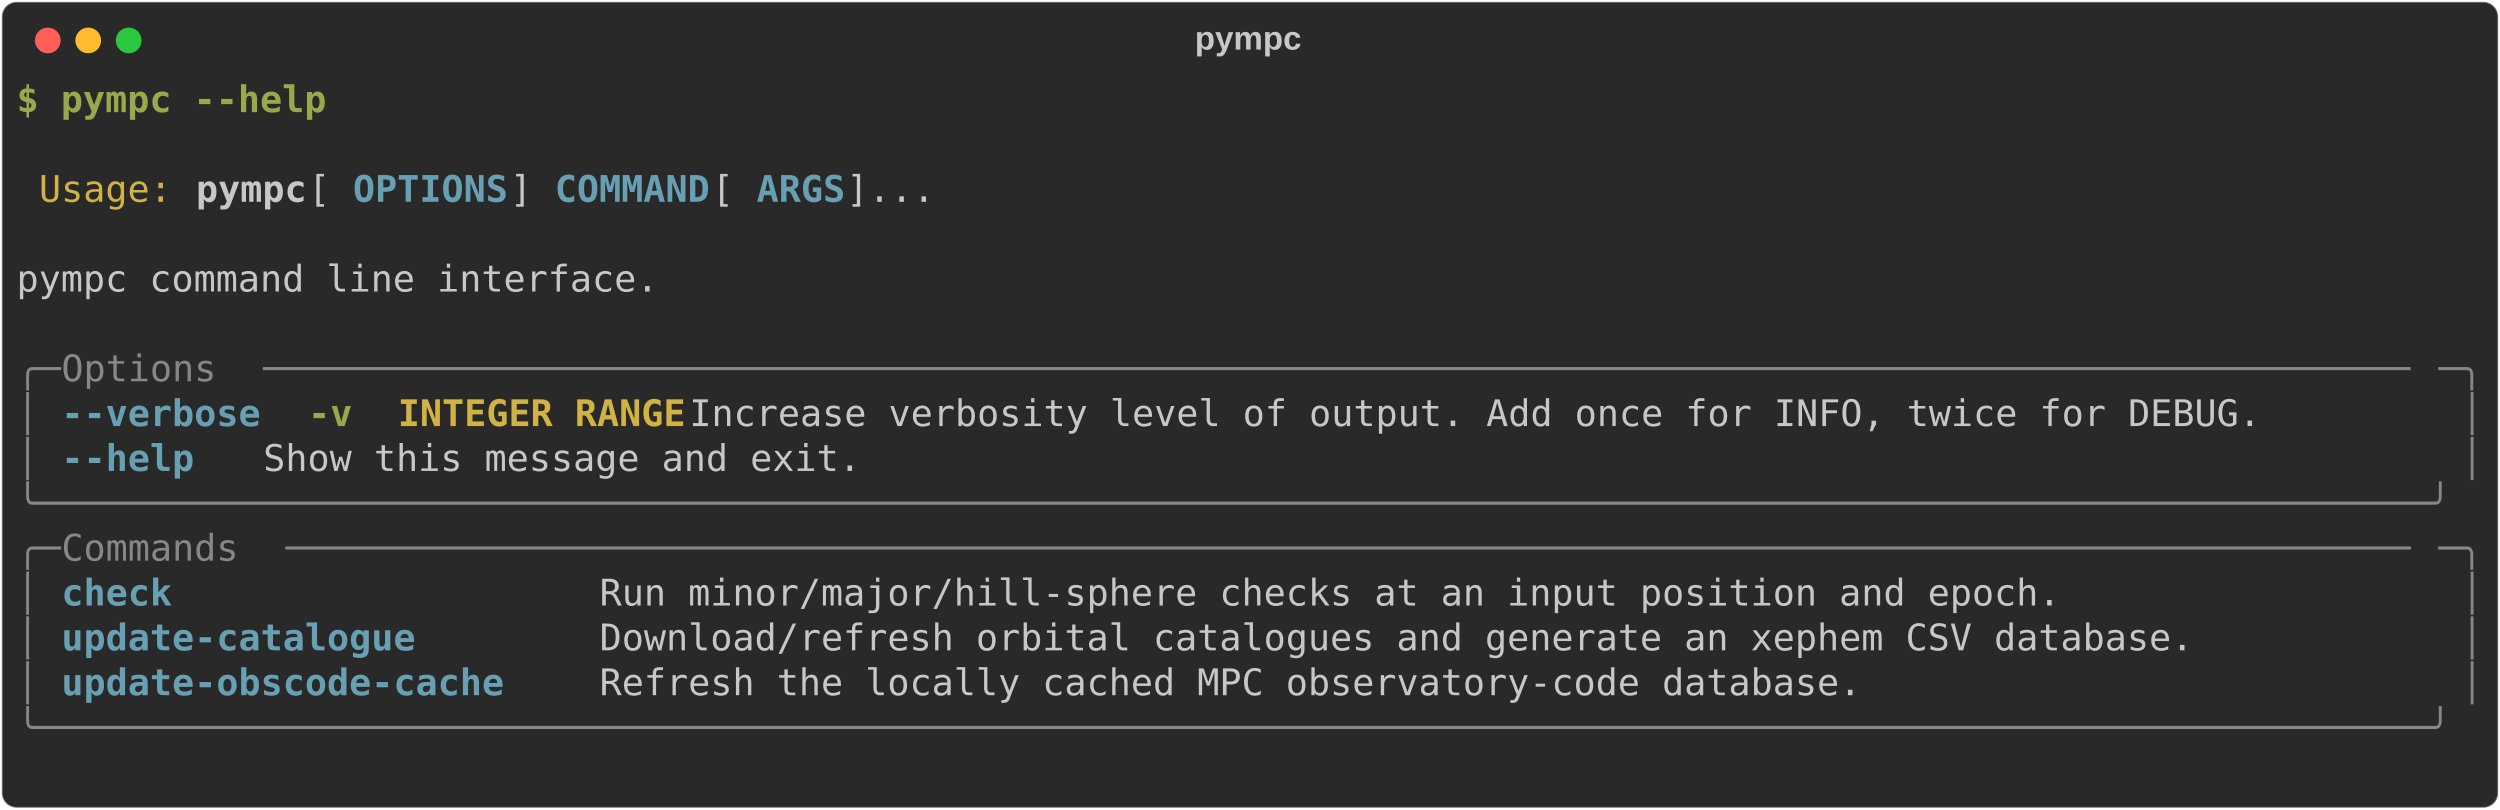
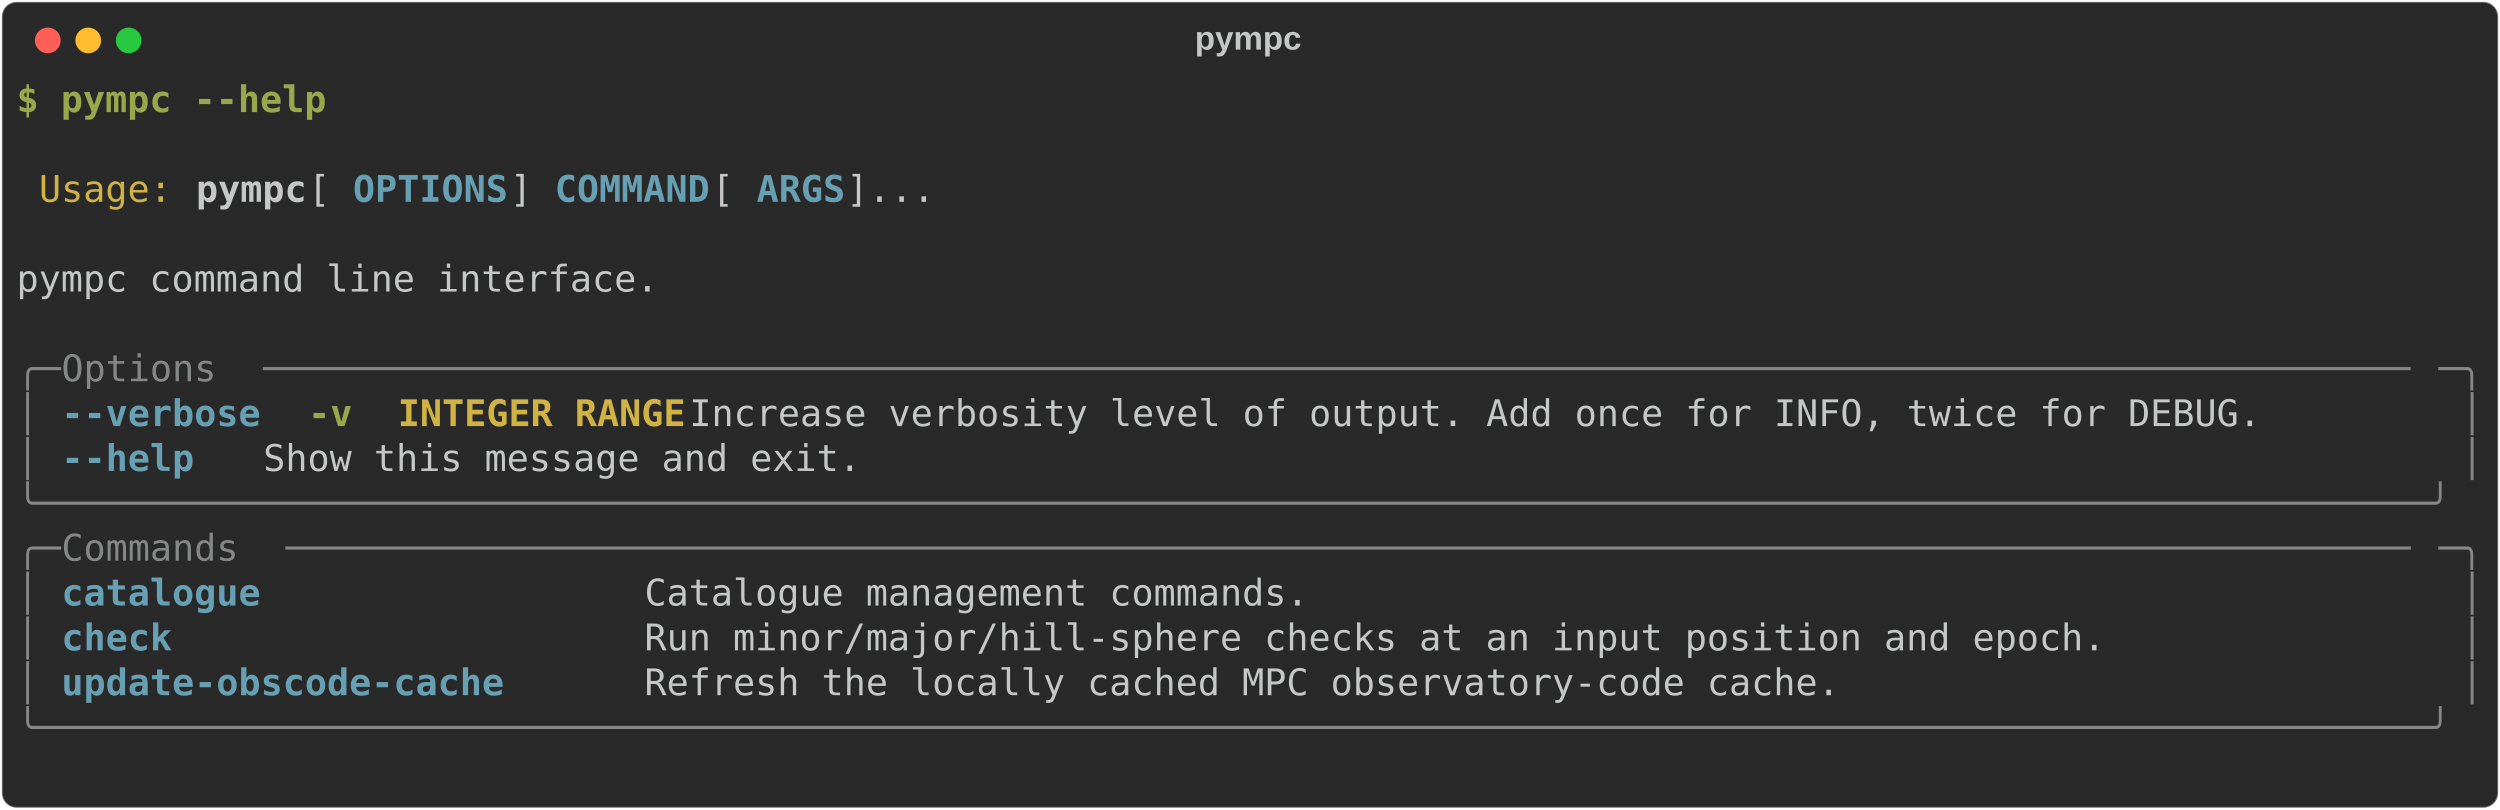
<svg xmlns="http://www.w3.org/2000/svg" class="rich-terminal" viewBox="0 0 1360 440.4">
  <style>

    @font-face {
        font-family: "Fira Code";
        src: local("FiraCode-Regular"),
                url("https://cdnjs.cloudflare.com/ajax/libs/firacode/6.2.0/woff2/FiraCode-Regular.woff2") format("woff2"),
                url("https://cdnjs.cloudflare.com/ajax/libs/firacode/6.2.0/woff/FiraCode-Regular.woff") format("woff");
        font-style: normal;
        font-weight: 400;
    }
    @font-face {
        font-family: "Fira Code";
        src: local("FiraCode-Bold"),
                url("https://cdnjs.cloudflare.com/ajax/libs/firacode/6.2.0/woff2/FiraCode-Bold.woff2") format("woff2"),
                url("https://cdnjs.cloudflare.com/ajax/libs/firacode/6.2.0/woff/FiraCode-Bold.woff") format("woff");
        font-style: bold;
        font-weight: 700;
    }

-     .terminal-68905489-matrix {
+     .terminal-678190468-matrix {
        font-family: Fira Code, monospace;
        font-size: 20px;
        line-height: 24.4px;
        font-variant-east-asian: full-width;
    }

-     .terminal-68905489-title {
+     .terminal-678190468-title {
        font-size: 18px;
        font-weight: bold;
        font-family: arial;
    }

-     .terminal-68905489-r1 { fill: #98a84b;font-weight: bold }
- .terminal-68905489-r2 { fill: #c5c8c6 }
- .terminal-68905489-r3 { fill: #d0b344 }
- .terminal-68905489-r4 { fill: #c5c8c6;font-weight: bold }
- .terminal-68905489-r5 { fill: #68a0b3;font-weight: bold }
- .terminal-68905489-r6 { fill: #868887 }
- .terminal-68905489-r7 { fill: #d0b344;font-weight: bold }
+     .terminal-678190468-r1 { fill: #98a84b;font-weight: bold }
+ .terminal-678190468-r2 { fill: #c5c8c6 }
+ .terminal-678190468-r3 { fill: #d0b344 }
+ .terminal-678190468-r4 { fill: #c5c8c6;font-weight: bold }
+ .terminal-678190468-r5 { fill: #68a0b3;font-weight: bold }
+ .terminal-678190468-r6 { fill: #868887 }
+ .terminal-678190468-r7 { fill: #d0b344;font-weight: bold }
    </style>
  <defs>
-     <clipPath id="terminal-68905489-clip-terminal">
+     <clipPath id="terminal-678190468-clip-terminal">
      <rect x="0" y="0" width="1341.0" height="389.4" />
    </clipPath>
-     <clipPath id="terminal-68905489-line-0">
+     <clipPath id="terminal-678190468-line-0">
      <rect x="0" y="1.5" width="1342" height="24.65" />
    </clipPath>
-     <clipPath id="terminal-68905489-line-1">
+     <clipPath id="terminal-678190468-line-1">
      <rect x="0" y="25.9" width="1342" height="24.65" />
    </clipPath>
-     <clipPath id="terminal-68905489-line-2">
+     <clipPath id="terminal-678190468-line-2">
      <rect x="0" y="50.3" width="1342" height="24.65" />
    </clipPath>
-     <clipPath id="terminal-68905489-line-3">
+     <clipPath id="terminal-678190468-line-3">
      <rect x="0" y="74.7" width="1342" height="24.65" />
    </clipPath>
-     <clipPath id="terminal-68905489-line-4">
+     <clipPath id="terminal-678190468-line-4">
      <rect x="0" y="99.1" width="1342" height="24.65" />
    </clipPath>
-     <clipPath id="terminal-68905489-line-5">
+     <clipPath id="terminal-678190468-line-5">
      <rect x="0" y="123.5" width="1342" height="24.65" />
    </clipPath>
-     <clipPath id="terminal-68905489-line-6">
+     <clipPath id="terminal-678190468-line-6">
      <rect x="0" y="147.9" width="1342" height="24.65" />
    </clipPath>
-     <clipPath id="terminal-68905489-line-7">
+     <clipPath id="terminal-678190468-line-7">
      <rect x="0" y="172.3" width="1342" height="24.65" />
    </clipPath>
-     <clipPath id="terminal-68905489-line-8">
+     <clipPath id="terminal-678190468-line-8">
      <rect x="0" y="196.7" width="1342" height="24.65" />
    </clipPath>
-     <clipPath id="terminal-68905489-line-9">
+     <clipPath id="terminal-678190468-line-9">
      <rect x="0" y="221.1" width="1342" height="24.65" />
    </clipPath>
-     <clipPath id="terminal-68905489-line-10">
+     <clipPath id="terminal-678190468-line-10">
      <rect x="0" y="245.5" width="1342" height="24.65" />
    </clipPath>
-     <clipPath id="terminal-68905489-line-11">
+     <clipPath id="terminal-678190468-line-11">
      <rect x="0" y="269.9" width="1342" height="24.65" />
    </clipPath>
-     <clipPath id="terminal-68905489-line-12">
+     <clipPath id="terminal-678190468-line-12">
      <rect x="0" y="294.3" width="1342" height="24.65" />
    </clipPath>
-     <clipPath id="terminal-68905489-line-13">
+     <clipPath id="terminal-678190468-line-13">
      <rect x="0" y="318.7" width="1342" height="24.65" />
    </clipPath>
-     <clipPath id="terminal-68905489-line-14">
+     <clipPath id="terminal-678190468-line-14">
      <rect x="0" y="343.1" width="1342" height="24.65" />
    </clipPath>
  </defs>
  <rect fill="#292929" stroke="rgba(255,255,255,0.35)" stroke-width="1" x="1" y="1" width="1358" height="438.4" rx="8" />
-   <text class="terminal-68905489-title" fill="#c5c8c6" text-anchor="middle" x="679" y="27">pympc</text>
+   <text class="terminal-678190468-title" fill="#c5c8c6" text-anchor="middle" x="679" y="27">pympc</text>
  <g transform="translate(26,22)">
    <circle cx="0" cy="0" r="7" fill="#ff5f57" />
    <circle cx="22" cy="0" r="7" fill="#febc2e" />
    <circle cx="44" cy="0" r="7" fill="#28c840" />
  </g>
-   <g transform="translate(9, 41)" clip-path="url(#terminal-68905489-clip-terminal)">
-     <g class="terminal-68905489-matrix">
-       <text class="terminal-68905489-r1" x="0" y="20" textLength="170.8" clip-path="url(#terminal-68905489-line-0)">$ pympc --help</text>
-       <text class="terminal-68905489-r2" x="1342" y="20" textLength="12.2" clip-path="url(#terminal-68905489-line-0)">
+   <g transform="translate(9, 41)" clip-path="url(#terminal-678190468-clip-terminal)">
+     <g class="terminal-678190468-matrix">
+       <text class="terminal-678190468-r1" x="0" y="20" textLength="170.8" clip-path="url(#terminal-678190468-line-0)">$ pympc --help</text>
+       <text class="terminal-678190468-r2" x="1342" y="20" textLength="12.2" clip-path="url(#terminal-678190468-line-0)">
</text>
-       <text class="terminal-68905489-r2" x="1342" y="44.4" textLength="12.2" clip-path="url(#terminal-68905489-line-1)">
+       <text class="terminal-678190468-r2" x="1342" y="44.4" textLength="12.2" clip-path="url(#terminal-678190468-line-1)">
</text>
-       <text class="terminal-68905489-r3" x="12.2" y="68.8" textLength="73.2" clip-path="url(#terminal-68905489-line-2)">Usage:</text>
-       <text class="terminal-68905489-r4" x="97.6" y="68.8" textLength="61" clip-path="url(#terminal-68905489-line-2)">pympc</text>
-       <text class="terminal-68905489-r2" x="158.6" y="68.8" textLength="24.4" clip-path="url(#terminal-68905489-line-2)"> [</text>
-       <text class="terminal-68905489-r5" x="183" y="68.8" textLength="85.4" clip-path="url(#terminal-68905489-line-2)">OPTIONS</text>
-       <text class="terminal-68905489-r2" x="268.4" y="68.8" textLength="24.4" clip-path="url(#terminal-68905489-line-2)">] </text>
-       <text class="terminal-68905489-r5" x="292.8" y="68.8" textLength="85.4" clip-path="url(#terminal-68905489-line-2)">COMMAND</text>
-       <text class="terminal-68905489-r2" x="378.2" y="68.8" textLength="24.4" clip-path="url(#terminal-68905489-line-2)"> [</text>
-       <text class="terminal-68905489-r5" x="402.6" y="68.8" textLength="48.8" clip-path="url(#terminal-68905489-line-2)">ARGS</text>
-       <text class="terminal-68905489-r2" x="451.4" y="68.8" textLength="890.6" clip-path="url(#terminal-68905489-line-2)">]...                                                                     </text>
-       <text class="terminal-68905489-r2" x="1342" y="68.8" textLength="12.2" clip-path="url(#terminal-68905489-line-2)">
+       <text class="terminal-678190468-r3" x="12.2" y="68.8" textLength="73.2" clip-path="url(#terminal-678190468-line-2)">Usage:</text>
+       <text class="terminal-678190468-r4" x="97.6" y="68.8" textLength="61" clip-path="url(#terminal-678190468-line-2)">pympc</text>
+       <text class="terminal-678190468-r2" x="158.6" y="68.8" textLength="24.4" clip-path="url(#terminal-678190468-line-2)"> [</text>
+       <text class="terminal-678190468-r5" x="183" y="68.8" textLength="85.4" clip-path="url(#terminal-678190468-line-2)">OPTIONS</text>
+       <text class="terminal-678190468-r2" x="268.4" y="68.8" textLength="24.4" clip-path="url(#terminal-678190468-line-2)">] </text>
+       <text class="terminal-678190468-r5" x="292.8" y="68.8" textLength="85.4" clip-path="url(#terminal-678190468-line-2)">COMMAND</text>
+       <text class="terminal-678190468-r2" x="378.2" y="68.8" textLength="24.4" clip-path="url(#terminal-678190468-line-2)"> [</text>
+       <text class="terminal-678190468-r5" x="402.6" y="68.8" textLength="48.8" clip-path="url(#terminal-678190468-line-2)">ARGS</text>
+       <text class="terminal-678190468-r2" x="451.4" y="68.8" textLength="890.6" clip-path="url(#terminal-678190468-line-2)">]...                                                                     </text>
+       <text class="terminal-678190468-r2" x="1342" y="68.8" textLength="12.2" clip-path="url(#terminal-678190468-line-2)">
</text>
-       <text class="terminal-68905489-r2" x="1342" y="93.2" textLength="12.2" clip-path="url(#terminal-68905489-line-3)">
+       <text class="terminal-678190468-r2" x="1342" y="93.2" textLength="12.2" clip-path="url(#terminal-678190468-line-3)">
</text>
-       <text class="terminal-68905489-r2" x="0" y="117.6" textLength="1342" clip-path="url(#terminal-68905489-line-4)"> pympc command line interface.                                                                                </text>
-       <text class="terminal-68905489-r2" x="1342" y="117.6" textLength="12.2" clip-path="url(#terminal-68905489-line-4)">
+       <text class="terminal-678190468-r2" x="0" y="117.6" textLength="1342" clip-path="url(#terminal-678190468-line-4)"> pympc command line interface.                                                                                </text>
+       <text class="terminal-678190468-r2" x="1342" y="117.6" textLength="12.2" clip-path="url(#terminal-678190468-line-4)">
</text>
-       <text class="terminal-68905489-r2" x="1342" y="142" textLength="12.2" clip-path="url(#terminal-68905489-line-5)">
+       <text class="terminal-678190468-r2" x="1342" y="142" textLength="12.2" clip-path="url(#terminal-678190468-line-5)">
</text>
-       <text class="terminal-68905489-r6" x="0" y="166.4" textLength="24.4" clip-path="url(#terminal-68905489-line-6)">╭─</text>
-       <text class="terminal-68905489-r6" x="24.4" y="166.4" textLength="109.8" clip-path="url(#terminal-68905489-line-6)"> Options </text>
-       <text class="terminal-68905489-r6" x="134.2" y="166.4" textLength="1183.4" clip-path="url(#terminal-68905489-line-6)">─────────────────────────────────────────────────────────────────────────────────────────────────</text>
-       <text class="terminal-68905489-r6" x="1317.6" y="166.4" textLength="24.4" clip-path="url(#terminal-68905489-line-6)">─╮</text>
-       <text class="terminal-68905489-r2" x="1342" y="166.4" textLength="12.2" clip-path="url(#terminal-68905489-line-6)">
+       <text class="terminal-678190468-r6" x="0" y="166.4" textLength="24.4" clip-path="url(#terminal-678190468-line-6)">╭─</text>
+       <text class="terminal-678190468-r6" x="24.4" y="166.4" textLength="109.8" clip-path="url(#terminal-678190468-line-6)"> Options </text>
+       <text class="terminal-678190468-r6" x="134.2" y="166.4" textLength="1183.4" clip-path="url(#terminal-678190468-line-6)">─────────────────────────────────────────────────────────────────────────────────────────────────</text>
+       <text class="terminal-678190468-r6" x="1317.6" y="166.4" textLength="24.4" clip-path="url(#terminal-678190468-line-6)">─╮</text>
+       <text class="terminal-678190468-r2" x="1342" y="166.4" textLength="12.2" clip-path="url(#terminal-678190468-line-6)">
</text>
-       <text class="terminal-68905489-r6" x="0" y="190.8" textLength="12.2" clip-path="url(#terminal-68905489-line-7)">│</text>
-       <text class="terminal-68905489-r5" x="24.4" y="190.8" textLength="109.8" clip-path="url(#terminal-68905489-line-7)">--verbose</text>
-       <text class="terminal-68905489-r1" x="158.6" y="190.8" textLength="24.4" clip-path="url(#terminal-68905489-line-7)">-v</text>
-       <text class="terminal-68905489-r7" x="207.4" y="190.8" textLength="158.6" clip-path="url(#terminal-68905489-line-7)">INTEGER RANGE</text>
-       <text class="terminal-68905489-r2" x="366" y="190.8" textLength="963.8" clip-path="url(#terminal-68905489-line-7)">  Increase verbosity level of output. Add once for INFO, twice for DEBUG.      </text>
-       <text class="terminal-68905489-r6" x="1329.8" y="190.8" textLength="12.2" clip-path="url(#terminal-68905489-line-7)">│</text>
-       <text class="terminal-68905489-r2" x="1342" y="190.8" textLength="12.2" clip-path="url(#terminal-68905489-line-7)">
+       <text class="terminal-678190468-r6" x="0" y="190.8" textLength="12.2" clip-path="url(#terminal-678190468-line-7)">│</text>
+       <text class="terminal-678190468-r5" x="24.4" y="190.8" textLength="109.8" clip-path="url(#terminal-678190468-line-7)">--verbose</text>
+       <text class="terminal-678190468-r1" x="158.6" y="190.8" textLength="24.4" clip-path="url(#terminal-678190468-line-7)">-v</text>
+       <text class="terminal-678190468-r7" x="207.4" y="190.8" textLength="158.6" clip-path="url(#terminal-678190468-line-7)">INTEGER RANGE</text>
+       <text class="terminal-678190468-r2" x="366" y="190.8" textLength="963.8" clip-path="url(#terminal-678190468-line-7)">  Increase verbosity level of output. Add once for INFO, twice for DEBUG.      </text>
+       <text class="terminal-678190468-r6" x="1329.8" y="190.8" textLength="12.2" clip-path="url(#terminal-678190468-line-7)">│</text>
+       <text class="terminal-678190468-r2" x="1342" y="190.8" textLength="12.2" clip-path="url(#terminal-678190468-line-7)">
</text>
-       <text class="terminal-68905489-r6" x="0" y="215.2" textLength="12.2" clip-path="url(#terminal-68905489-line-8)">│</text>
-       <text class="terminal-68905489-r5" x="24.4" y="215.2" textLength="109.8" clip-path="url(#terminal-68905489-line-8)">--help   </text>
-       <text class="terminal-68905489-r2" x="134.2" y="215.2" textLength="1195.6" clip-path="url(#terminal-68905489-line-8)">                     Show this message and exit.                                                  </text>
-       <text class="terminal-68905489-r6" x="1329.8" y="215.2" textLength="12.2" clip-path="url(#terminal-68905489-line-8)">│</text>
-       <text class="terminal-68905489-r2" x="1342" y="215.2" textLength="12.2" clip-path="url(#terminal-68905489-line-8)">
+       <text class="terminal-678190468-r6" x="0" y="215.2" textLength="12.2" clip-path="url(#terminal-678190468-line-8)">│</text>
+       <text class="terminal-678190468-r5" x="24.4" y="215.2" textLength="109.8" clip-path="url(#terminal-678190468-line-8)">--help   </text>
+       <text class="terminal-678190468-r2" x="134.2" y="215.2" textLength="1195.6" clip-path="url(#terminal-678190468-line-8)">                     Show this message and exit.                                                  </text>
+       <text class="terminal-678190468-r6" x="1329.8" y="215.2" textLength="12.2" clip-path="url(#terminal-678190468-line-8)">│</text>
+       <text class="terminal-678190468-r2" x="1342" y="215.2" textLength="12.2" clip-path="url(#terminal-678190468-line-8)">
</text>
-       <text class="terminal-68905489-r6" x="0" y="239.6" textLength="1342" clip-path="url(#terminal-68905489-line-9)">╰────────────────────────────────────────────────────────────────────────────────────────────────────────────╯</text>
-       <text class="terminal-68905489-r2" x="1342" y="239.6" textLength="12.2" clip-path="url(#terminal-68905489-line-9)">
+       <text class="terminal-678190468-r6" x="0" y="239.6" textLength="1342" clip-path="url(#terminal-678190468-line-9)">╰────────────────────────────────────────────────────────────────────────────────────────────────────────────╯</text>
+       <text class="terminal-678190468-r2" x="1342" y="239.6" textLength="12.2" clip-path="url(#terminal-678190468-line-9)">
</text>
-       <text class="terminal-68905489-r6" x="0" y="264" textLength="24.4" clip-path="url(#terminal-68905489-line-10)">╭─</text>
-       <text class="terminal-68905489-r6" x="24.4" y="264" textLength="122" clip-path="url(#terminal-68905489-line-10)"> Commands </text>
-       <text class="terminal-68905489-r6" x="146.4" y="264" textLength="1171.2" clip-path="url(#terminal-68905489-line-10)">────────────────────────────────────────────────────────────────────────────────────────────────</text>
-       <text class="terminal-68905489-r6" x="1317.6" y="264" textLength="24.4" clip-path="url(#terminal-68905489-line-10)">─╮</text>
-       <text class="terminal-68905489-r2" x="1342" y="264" textLength="12.2" clip-path="url(#terminal-68905489-line-10)">
+       <text class="terminal-678190468-r6" x="0" y="264" textLength="24.4" clip-path="url(#terminal-678190468-line-10)">╭─</text>
+       <text class="terminal-678190468-r6" x="24.4" y="264" textLength="122" clip-path="url(#terminal-678190468-line-10)"> Commands </text>
+       <text class="terminal-678190468-r6" x="146.4" y="264" textLength="1171.2" clip-path="url(#terminal-678190468-line-10)">────────────────────────────────────────────────────────────────────────────────────────────────</text>
+       <text class="terminal-678190468-r6" x="1317.6" y="264" textLength="24.4" clip-path="url(#terminal-678190468-line-10)">─╮</text>
+       <text class="terminal-678190468-r2" x="1342" y="264" textLength="12.2" clip-path="url(#terminal-678190468-line-10)">
</text>
-       <text class="terminal-68905489-r6" x="0" y="288.4" textLength="12.2" clip-path="url(#terminal-68905489-line-11)">│</text>
-       <text class="terminal-68905489-r5" x="24.4" y="288.4" textLength="280.6" clip-path="url(#terminal-68905489-line-11)">check                  </text>
-       <text class="terminal-68905489-r2" x="317.2" y="288.4" textLength="1012.6" clip-path="url(#terminal-68905489-line-11)"> Run minor/major/hill-sphere checks at an input position and epoch.                </text>
-       <text class="terminal-68905489-r6" x="1329.8" y="288.4" textLength="12.2" clip-path="url(#terminal-68905489-line-11)">│</text>
-       <text class="terminal-68905489-r2" x="1342" y="288.4" textLength="12.2" clip-path="url(#terminal-68905489-line-11)">
+       <text class="terminal-678190468-r6" x="0" y="288.4" textLength="12.2" clip-path="url(#terminal-678190468-line-11)">│</text>
+       <text class="terminal-678190468-r5" x="24.4" y="288.4" textLength="305" clip-path="url(#terminal-678190468-line-11)">catalogue                </text>
+       <text class="terminal-678190468-r2" x="341.6" y="288.4" textLength="988.2" clip-path="url(#terminal-678190468-line-11)"> Catalogue management commands.                                                  </text>
+       <text class="terminal-678190468-r6" x="1329.8" y="288.4" textLength="12.2" clip-path="url(#terminal-678190468-line-11)">│</text>
+       <text class="terminal-678190468-r2" x="1342" y="288.4" textLength="12.2" clip-path="url(#terminal-678190468-line-11)">
</text>
-       <text class="terminal-68905489-r6" x="0" y="312.8" textLength="12.2" clip-path="url(#terminal-68905489-line-12)">│</text>
-       <text class="terminal-68905489-r5" x="24.4" y="312.8" textLength="280.6" clip-path="url(#terminal-68905489-line-12)">update-catalogue       </text>
-       <text class="terminal-68905489-r2" x="317.2" y="312.8" textLength="1012.6" clip-path="url(#terminal-68905489-line-12)"> Download/refresh orbital catalogues and generate an xephem CSV database.          </text>
-       <text class="terminal-68905489-r6" x="1329.8" y="312.8" textLength="12.2" clip-path="url(#terminal-68905489-line-12)">│</text>
-       <text class="terminal-68905489-r2" x="1342" y="312.8" textLength="12.2" clip-path="url(#terminal-68905489-line-12)">
+       <text class="terminal-678190468-r6" x="0" y="312.8" textLength="12.2" clip-path="url(#terminal-678190468-line-12)">│</text>
+       <text class="terminal-678190468-r5" x="24.4" y="312.8" textLength="305" clip-path="url(#terminal-678190468-line-12)">check                    </text>
+       <text class="terminal-678190468-r2" x="341.6" y="312.8" textLength="988.2" clip-path="url(#terminal-678190468-line-12)"> Run minor/major/hill-sphere checks at an input position and epoch.              </text>
+       <text class="terminal-678190468-r6" x="1329.8" y="312.8" textLength="12.2" clip-path="url(#terminal-678190468-line-12)">│</text>
+       <text class="terminal-678190468-r2" x="1342" y="312.8" textLength="12.2" clip-path="url(#terminal-678190468-line-12)">
</text>
-       <text class="terminal-68905489-r6" x="0" y="337.2" textLength="12.2" clip-path="url(#terminal-68905489-line-13)">│</text>
-       <text class="terminal-68905489-r5" x="24.4" y="337.2" textLength="280.6" clip-path="url(#terminal-68905489-line-13)">update-obscode-cache   </text>
-       <text class="terminal-68905489-r2" x="317.2" y="337.2" textLength="1012.6" clip-path="url(#terminal-68905489-line-13)"> Refresh the locally cached MPC observatory-code database.                         </text>
-       <text class="terminal-68905489-r6" x="1329.8" y="337.2" textLength="12.2" clip-path="url(#terminal-68905489-line-13)">│</text>
-       <text class="terminal-68905489-r2" x="1342" y="337.2" textLength="12.2" clip-path="url(#terminal-68905489-line-13)">
+       <text class="terminal-678190468-r6" x="0" y="337.2" textLength="12.2" clip-path="url(#terminal-678190468-line-13)">│</text>
+       <text class="terminal-678190468-r5" x="24.4" y="337.2" textLength="305" clip-path="url(#terminal-678190468-line-13)">update-obscode-cache     </text>
+       <text class="terminal-678190468-r2" x="341.6" y="337.2" textLength="988.2" clip-path="url(#terminal-678190468-line-13)"> Refresh the locally cached MPC observatory-code cache.                          </text>
+       <text class="terminal-678190468-r6" x="1329.8" y="337.2" textLength="12.2" clip-path="url(#terminal-678190468-line-13)">│</text>
+       <text class="terminal-678190468-r2" x="1342" y="337.2" textLength="12.2" clip-path="url(#terminal-678190468-line-13)">
</text>
-       <text class="terminal-68905489-r6" x="0" y="361.6" textLength="1342" clip-path="url(#terminal-68905489-line-14)">╰────────────────────────────────────────────────────────────────────────────────────────────────────────────╯</text>
-       <text class="terminal-68905489-r2" x="1342" y="361.6" textLength="12.2" clip-path="url(#terminal-68905489-line-14)">
+       <text class="terminal-678190468-r6" x="0" y="361.6" textLength="1342" clip-path="url(#terminal-678190468-line-14)">╰────────────────────────────────────────────────────────────────────────────────────────────────────────────╯</text>
+       <text class="terminal-678190468-r2" x="1342" y="361.6" textLength="12.2" clip-path="url(#terminal-678190468-line-14)">
</text>
-       <text class="terminal-68905489-r2" x="1342" y="386" textLength="12.2" clip-path="url(#terminal-68905489-line-15)">
+       <text class="terminal-678190468-r2" x="1342" y="386" textLength="12.2" clip-path="url(#terminal-678190468-line-15)">
</text>
    </g>
  </g>
</svg>
